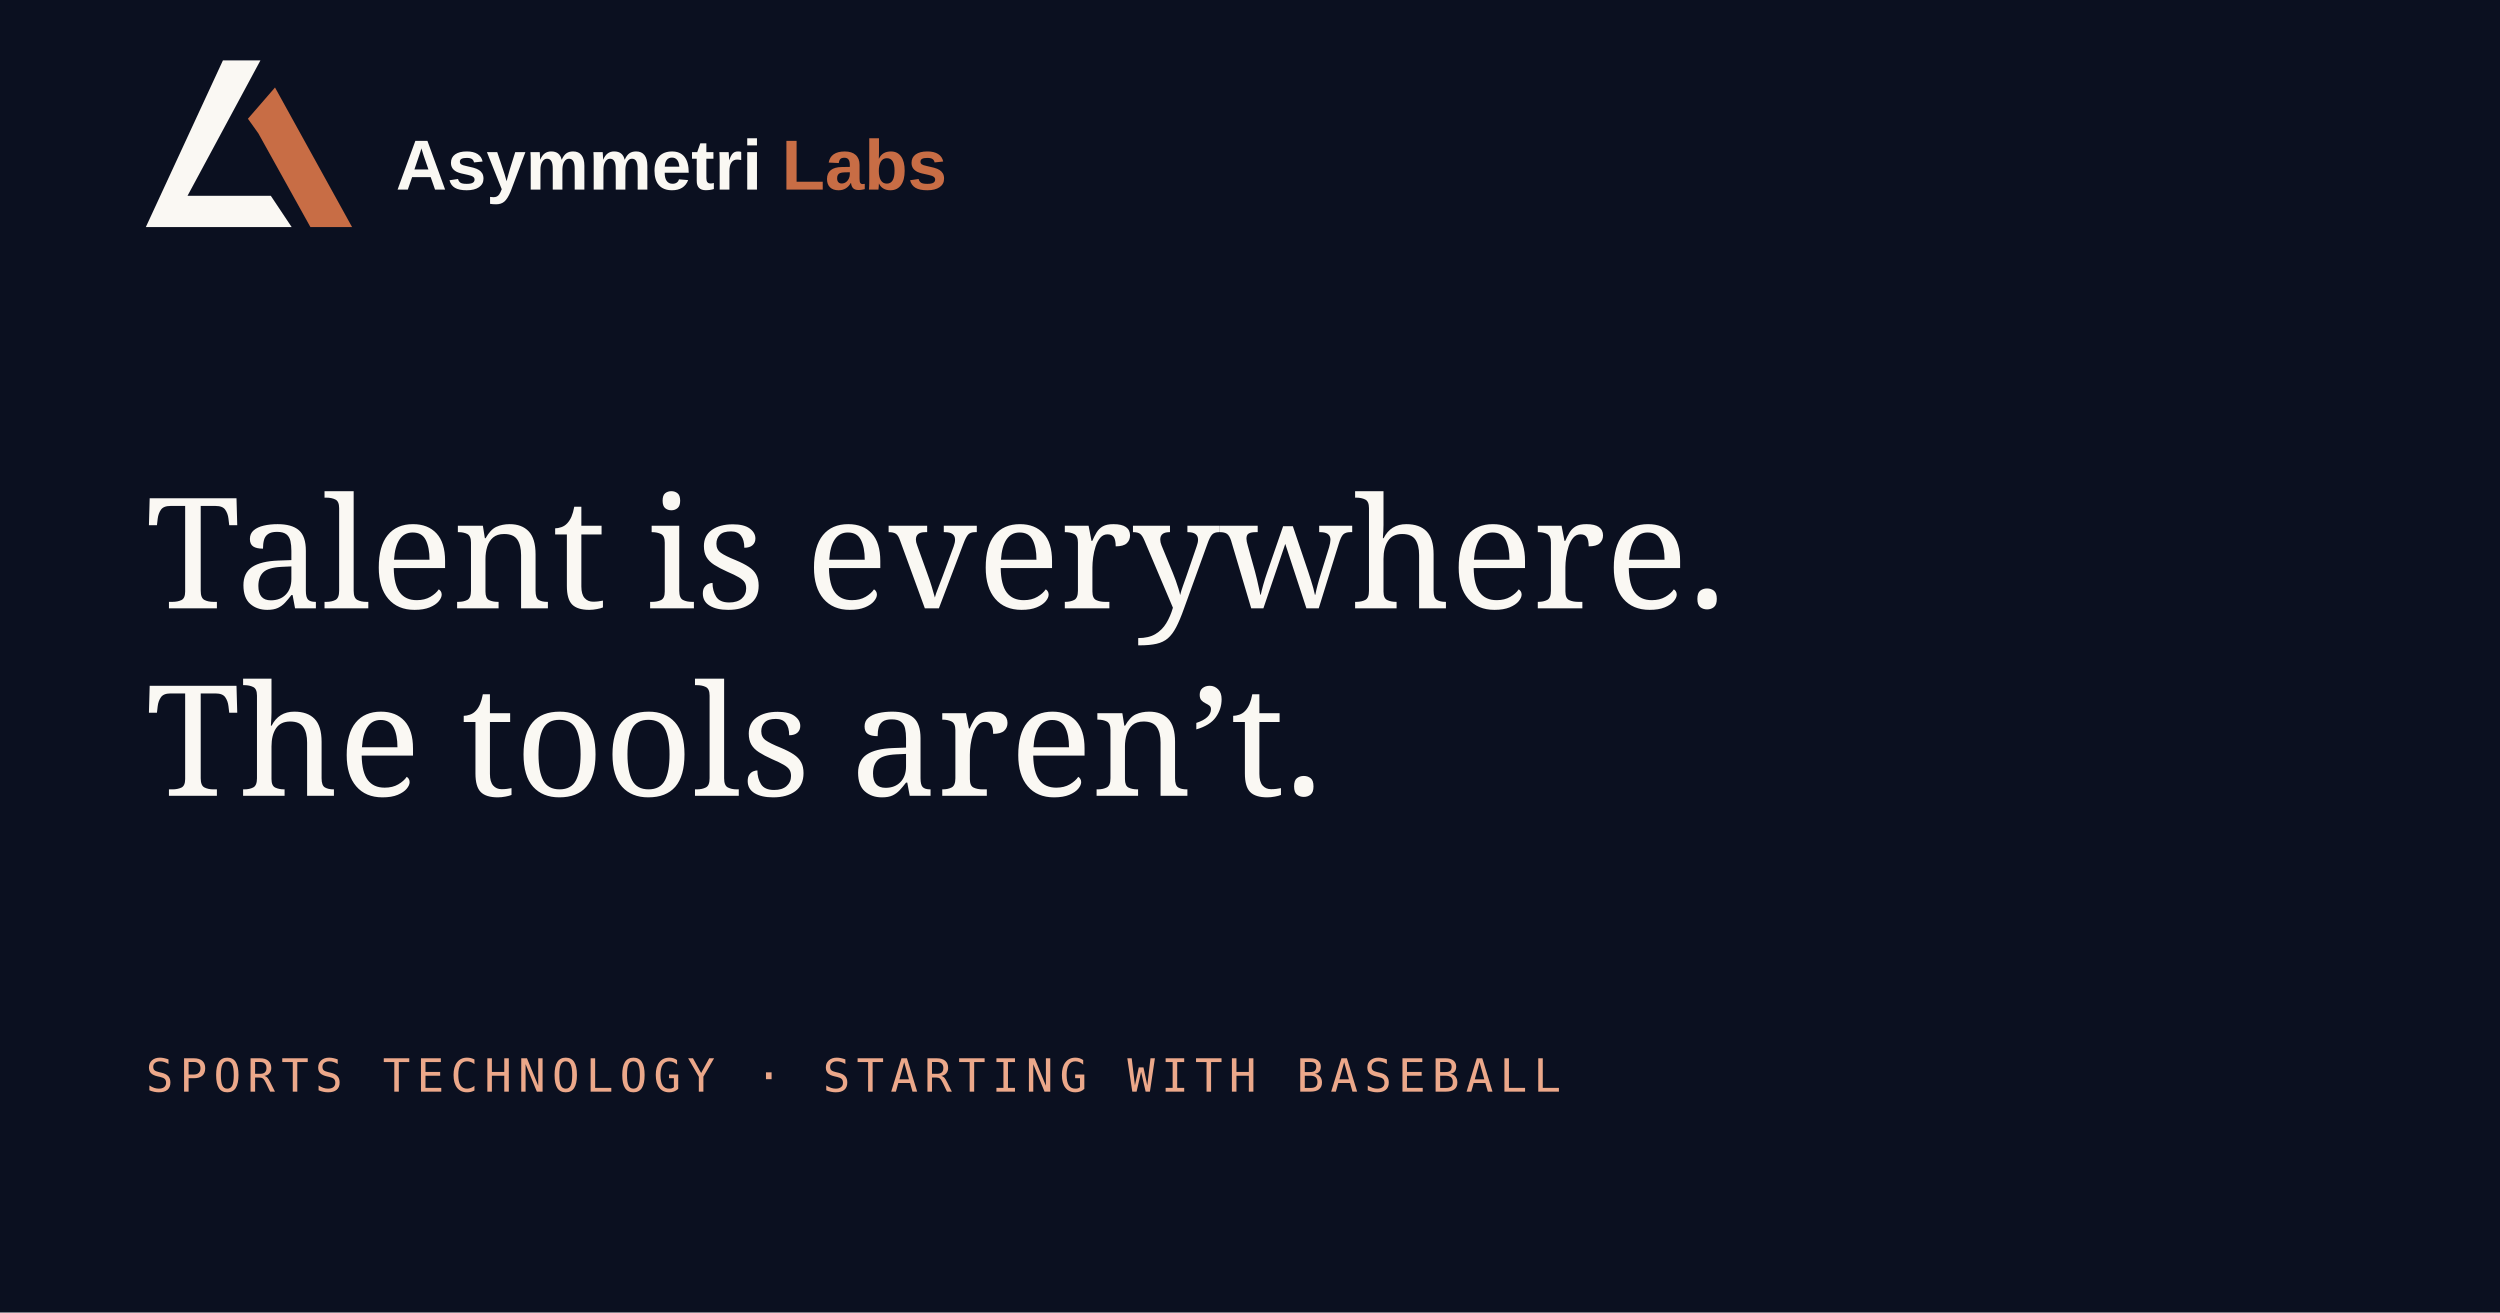
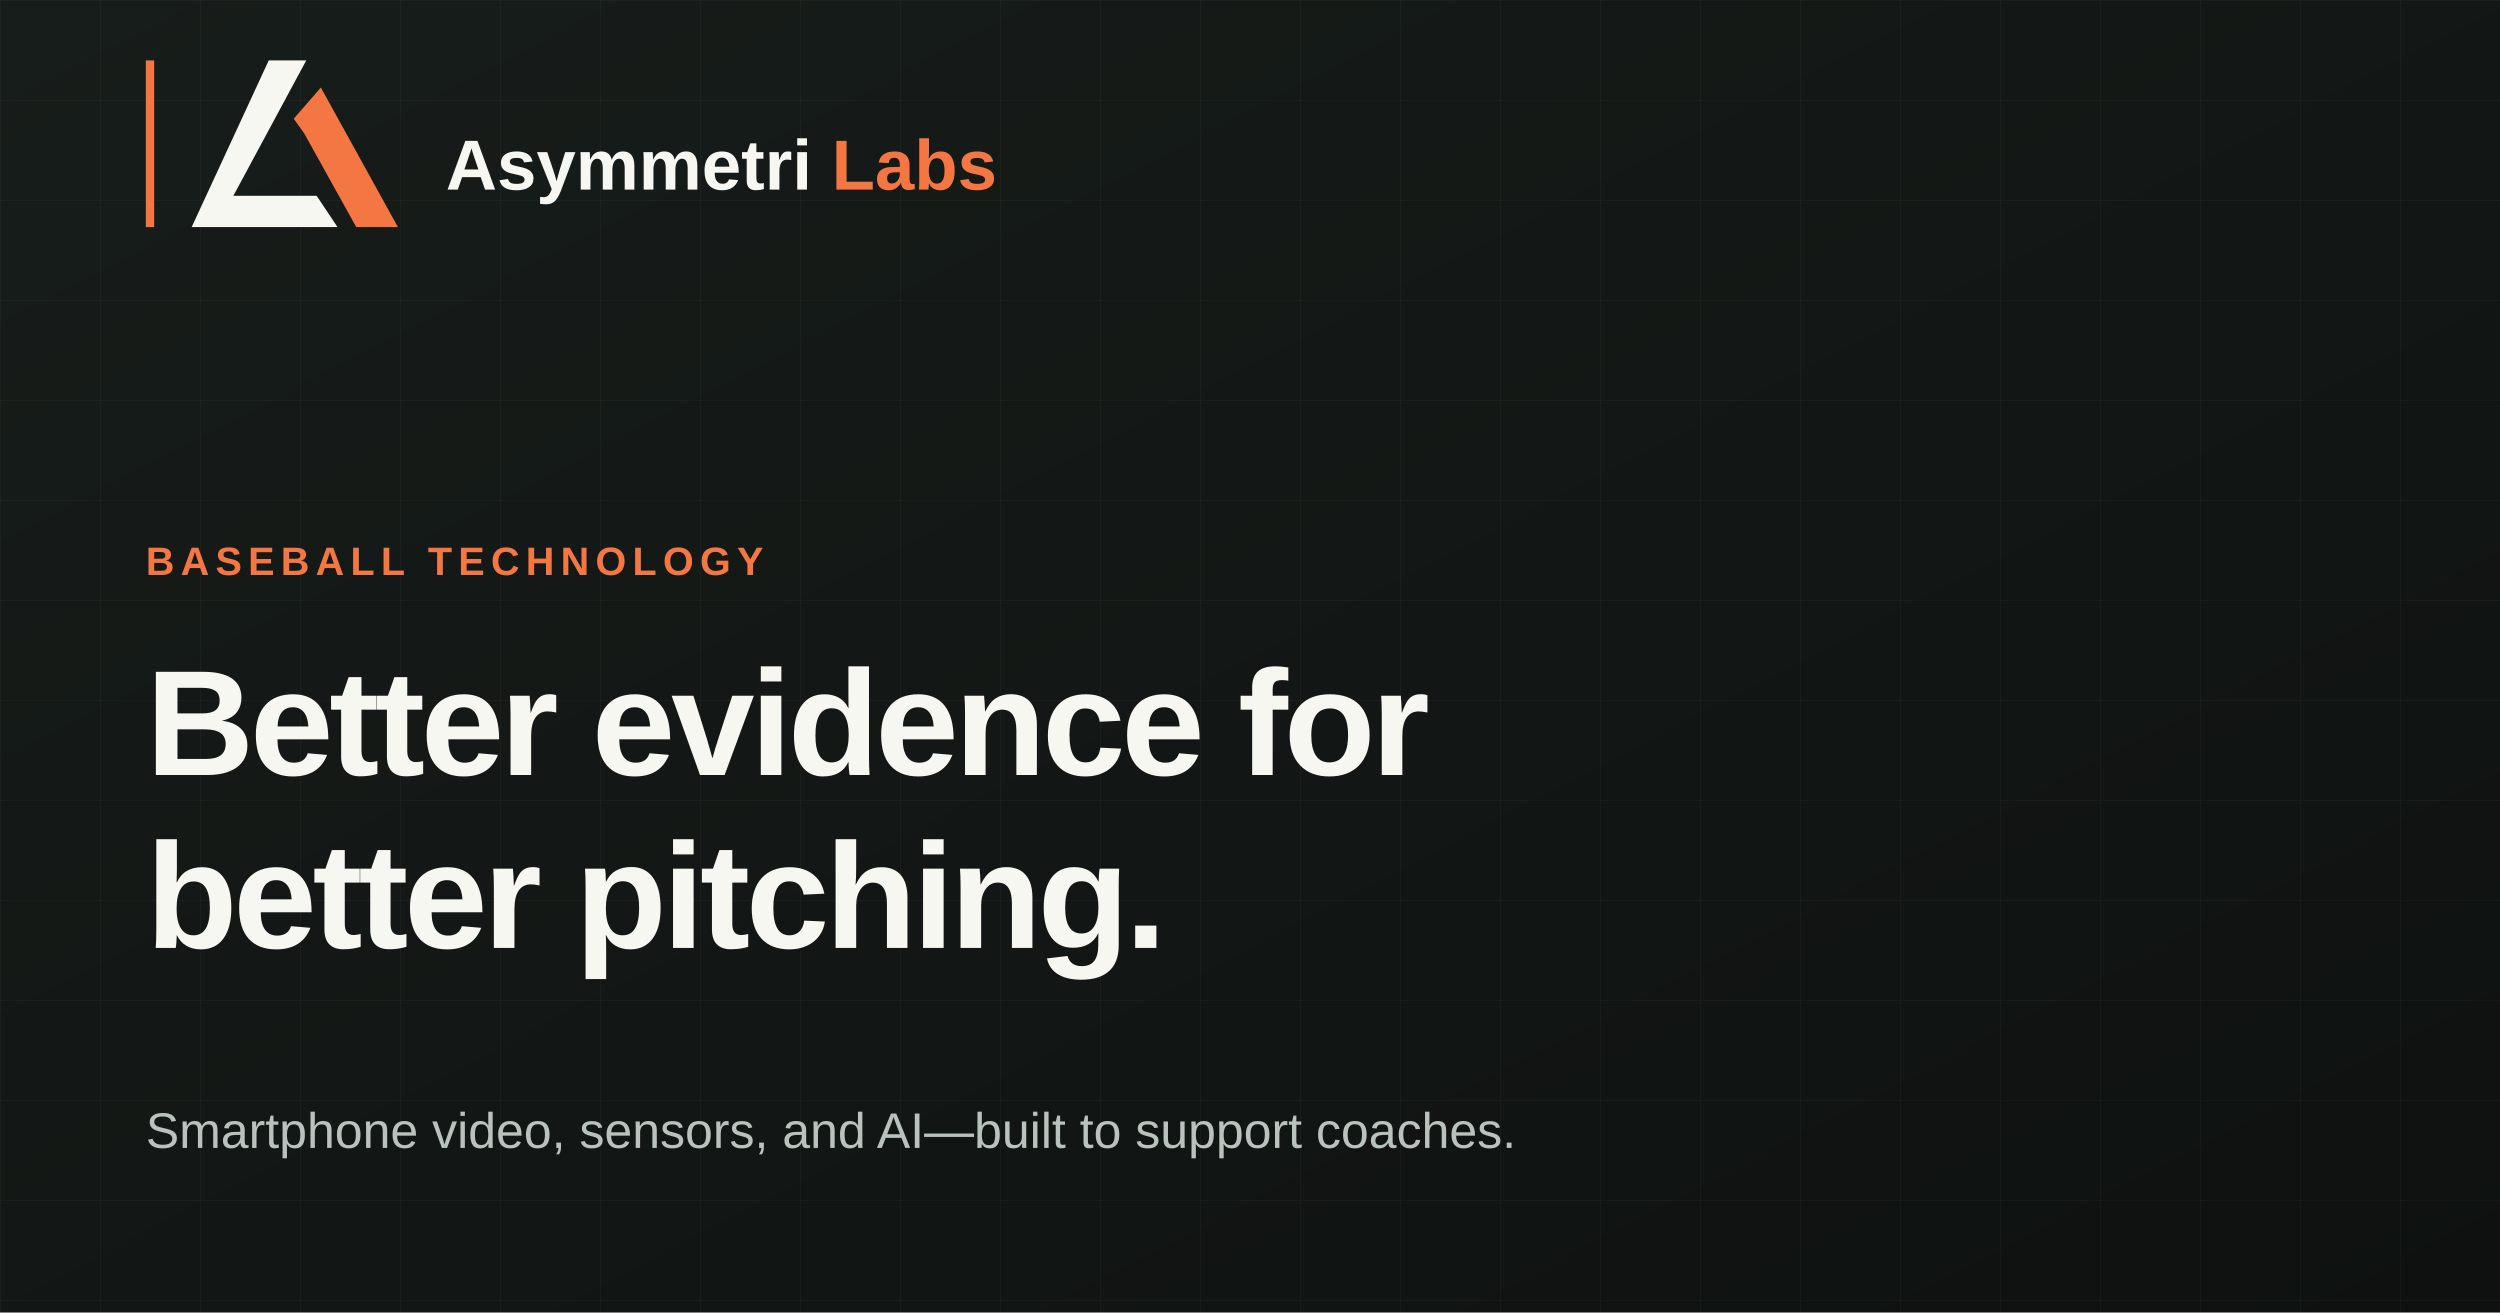
<svg xmlns="http://www.w3.org/2000/svg" width="1200" height="630" viewBox="0 0 1200 630" role="img" aria-labelledby="title desc">
-   <rect width="1200" height="630" fill="#0b1020" />
-   <path d="M70 109 107 29h18L90 94h40l10 15H70Z" fill="#faf8f3" />
-   <path d="m119 57 13-15 37 67h-20l-25-45-5-7Z" fill="#c86d45" />
-   <text x="190" y="91" fill="#faf8f3" font-family="Arial,sans-serif" font-size="34" font-weight="700">Asymmetri <tspan fill="#c86d45">Labs</tspan>
+   <defs>
+     <linearGradient id="field" x1="0" y1="0" x2="1" y2="1">
+       <stop offset="0" stop-color="#171d1a" />
+       <stop offset="1" stop-color="#0e1110" />
+     </linearGradient>
+     <pattern id="grid" width="48" height="48" patternUnits="userSpaceOnUse">
+       <path d="M48 0H0v48" fill="none" stroke="#ffffff" stroke-opacity=".035" />
+     </pattern>
+   </defs>
+   <rect width="1200" height="630" fill="url(#field)" />
+   <rect width="1200" height="630" fill="url(#grid)" />
+   <rect x="70" y="29" width="4" height="80" fill="#f47743" />
+   <path d="M92 109 129 29h18l-35 65h40l10 15H92Z" fill="#f7f7f2" />
+   <path d="m141 57 13-15 37 67h-20l-25-45-5-7Z" fill="#f47743" />
+   <text x="214" y="91" fill="#f7f7f2" font-family="Arial,sans-serif" font-size="34" font-weight="700">Asymmetri <tspan fill="#f47743">Labs</tspan>
  </text>
-   <text x="70" y="292" fill="#faf8f3" font-family="Georgia,serif" font-size="74">Talent is everywhere.</text>
-   <text x="70" y="382" fill="#faf8f3" font-family="Georgia,serif" font-size="74">The tools aren’t.</text>
-   <text x="70" y="524" fill="#eca88a" font-family="monospace" font-size="22" letter-spacing="3">SPORTS TECHNOLOGY · STARTING WITH BASEBALL</text>
+   <text x="70" y="276" fill="#f47743" font-family="Arial,sans-serif" font-size="19" font-weight="700" letter-spacing="3">BASEBALL TECHNOLOGY</text>
+   <text x="70" y="372" fill="#f7f7f2" font-family="Arial,sans-serif" font-size="72" font-weight="700" letter-spacing="-2">Better evidence for</text>
+   <text x="70" y="455" fill="#f7f7f2" font-family="Arial,sans-serif" font-size="72" font-weight="700" letter-spacing="-2">better pitching.</text>
+   <text x="70" y="551" fill="#b9c2bd" font-family="Arial,sans-serif" font-size="24">Smartphone video, sensors, and AI—built to support coaches.</text>
</svg>
